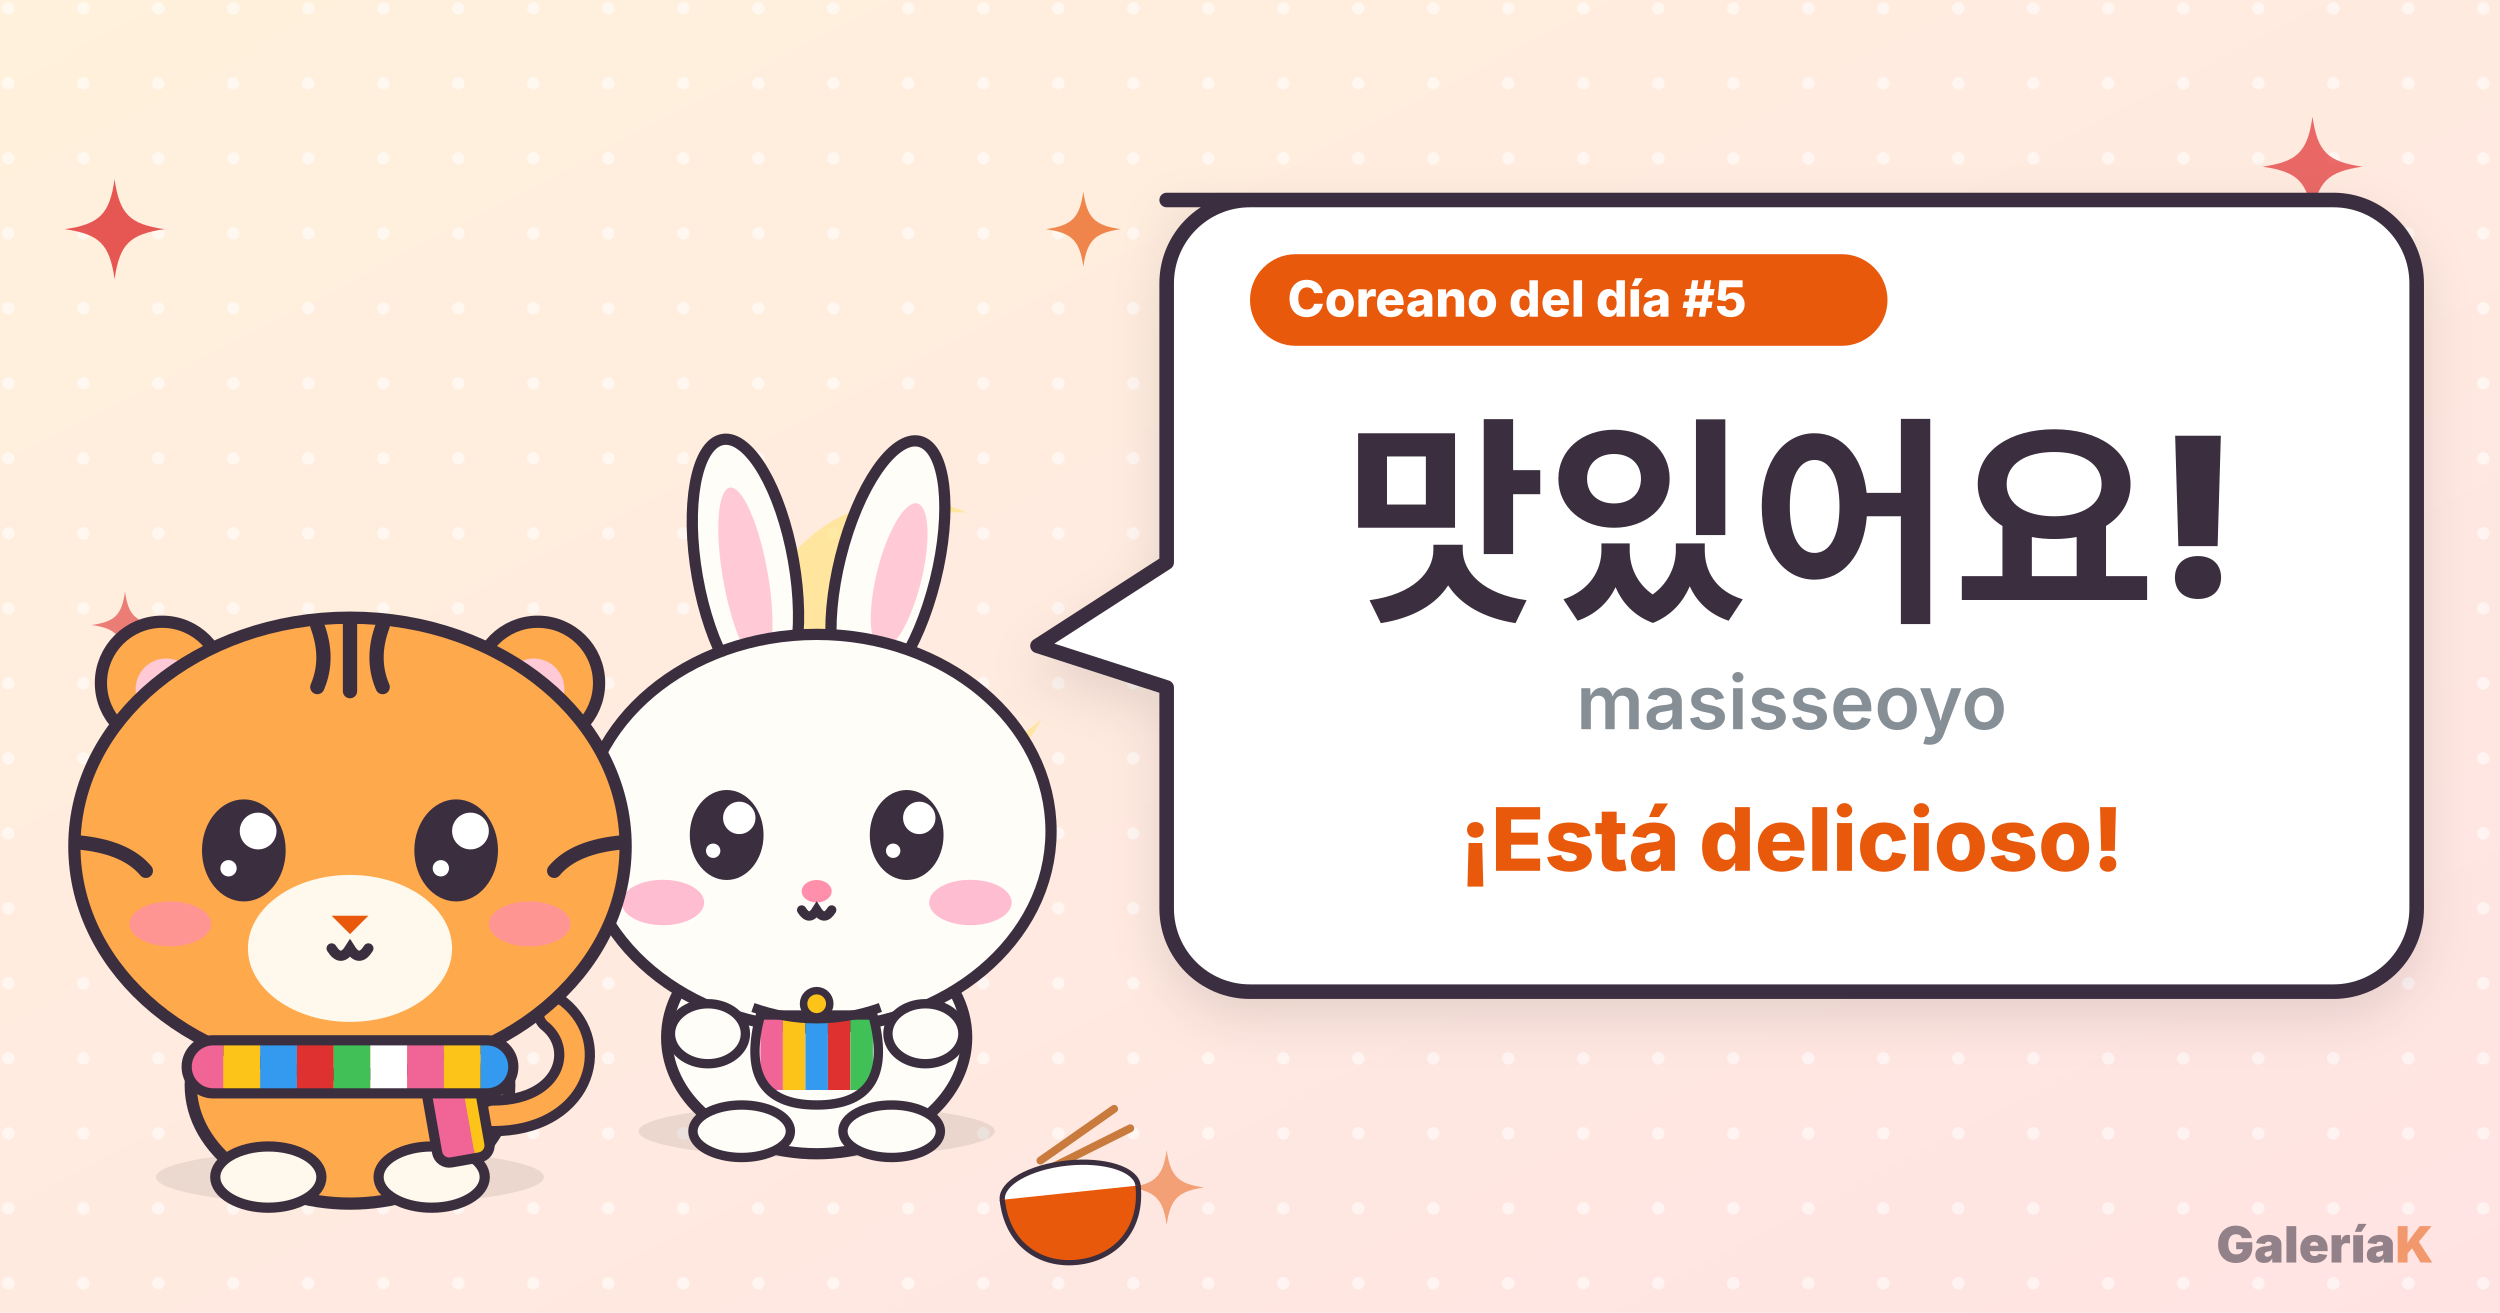
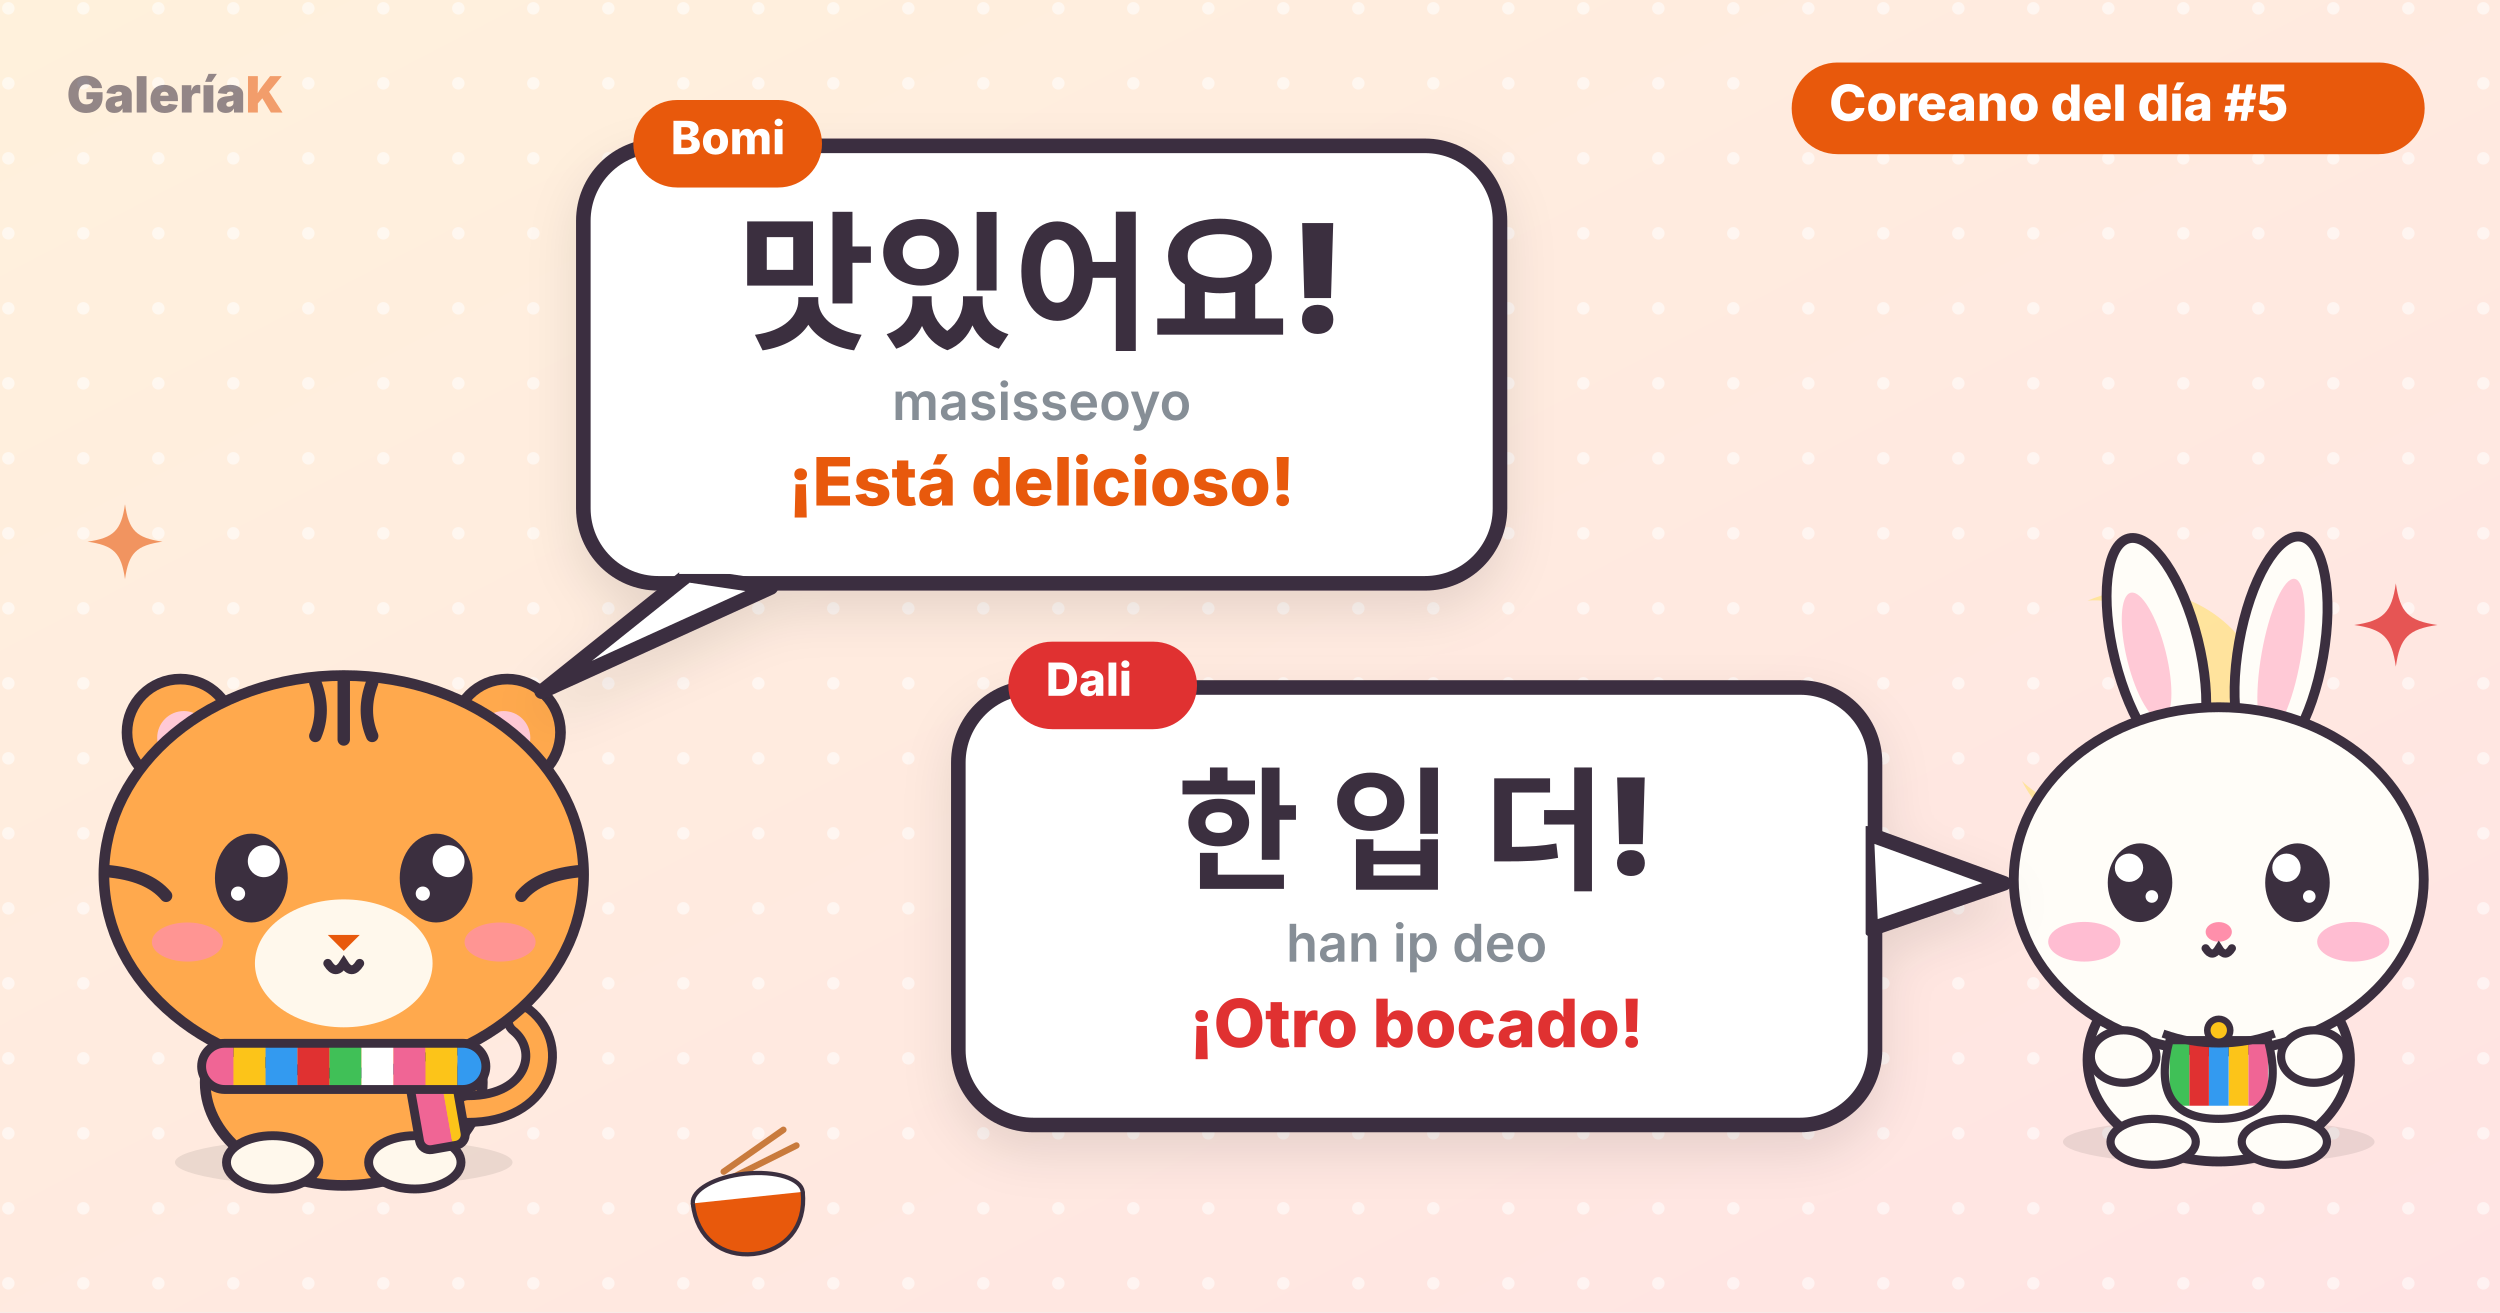
- <svg xmlns="http://www.w3.org/2000/svg" viewBox="0 0 1200 630" width="1200" height="630" role="img" aria-label="Coreano del día #5: 맛있어요! (masisseoyo) — ¡Está delicioso!">
+ <svg xmlns="http://www.w3.org/2000/svg" viewBox="0 0 1200 630" width="1200" height="630" role="img" aria-label="Coreano del día #5: Bomi: 맛있어요! (¡Está delicioso!) / Dali: 한 입 더! (¡Otro bocado!)">
  <defs>
    <linearGradient id="bg" x1="0" y1="0" x2="1" y2="1">
      <stop offset="0" stop-color="#fff1dc" />
      <stop offset="1" stop-color="#ffe3e3" />
    </linearGradient>
    <filter id="sh" x="-20%" y="-20%" width="140%" height="140%">
      <feDropShadow dx="0" dy="10" stdDeviation="12" flood-color="#000" flood-opacity=".10" />
    </filter>
    <pattern id="dots" width="36" height="36" patternUnits="userSpaceOnUse">
      <circle cx="4" cy="4" r="3" fill="#fff" opacity=".55" />
    </pattern>
  </defs>
  <rect width="1200" height="630" fill="url(#bg)" />
  <rect width="1200" height="630" fill="url(#dots)" />
-   <path transform="translate(1110 80) scale(1.2)" d="M0-20C2-6 6-2 20 0 6 2 2 6 0 20-2 6-6 2-20 0-6-2-2-6 0-20z" fill="#e03131" opacity="0.7" />
-   <path transform="translate(560 570) scale(0.9)" d="M0-20C2-6 6-2 20 0 6 2 2 6 0 20-2 6-6 2-20 0-6-2-2-6 0-20z" fill="#e8590c" opacity="0.5" />
-   <path transform="translate(60 300) scale(0.8)" d="M0-20C2-6 6-2 20 0 6 2 2 6 0 20-2 6-6 2-20 0-6-2-2-6 0-20z" fill="#e03131" opacity="0.6" />
-   <path transform="translate(55 110) scale(1.2)" d="M0-20C2-6 6-2 20 0 6 2 2 6 0 20-2 6-6 2-20 0-6-2-2-6 0-20z" fill="#e03131" opacity="0.8" />
-   <path transform="translate(520 110) scale(0.9)" d="M0-20C2-6 6-2 20 0 6 2 2 6 0 20-2 6-6 2-20 0-6-2-2-6 0-20z" fill="#e8590c" opacity="0.7" />
-   <g transform="translate(392 408) scale(.9)">
-     <path d="M120-70a80 80 0 1 1-40-110a64 64 0 1 0 40 110z" fill="#ffe066" opacity=".55" />
-     <ellipse cx="0" cy="150" rx="95" ry="14" fill="#000" opacity=".08" />
-     <ellipse cx="-38" cy="-150" rx="26" ry="70" fill="#fffdf8" stroke="#3b2f3f" stroke-width="6" transform="rotate(-10 -38 -150)" />
-     <ellipse cx="38" cy="-150" rx="26" ry="70" fill="#fffdf8" stroke="#3b2f3f" stroke-width="6" transform="rotate(14 38 -150)" />
-     <ellipse cx="-38" cy="-146" rx="12" ry="48" fill="#ffc9d6" transform="rotate(-10 -38 -146)" />
-     <path d="M30-110c10-30 40-40 50-70" fill="none" stroke="#3b2f3f" stroke-width="0" />
-     <ellipse cx="44" cy="-146" rx="12" ry="40" fill="#ffc9d6" transform="rotate(14 44 -146)" />
-     <ellipse cx="0" cy="100" rx="80" ry="62" fill="#fffdf8" stroke="#3b2f3f" stroke-width="6" />
-     <ellipse cx="-40" cy="150" rx="26" ry="14" fill="#fffdf8" stroke="#3b2f3f" stroke-width="5" />
-     <ellipse cx="40" cy="150" rx="26" ry="14" fill="#fffdf8" stroke="#3b2f3f" stroke-width="5" />
-     <ellipse cx="0" cy="-10" rx="125" ry="105" fill="#fffdf8" stroke="#3b2f3f" stroke-width="6" />
-     <ellipse cx="-48" cy="-8" rx="19.68" ry="24" fill="#3b2f3f" />
-     <circle cx="-41.28" cy="-17.12" r="8.64" fill="#fff" />
-     <circle cx="-55.2" cy="0.4" r="3.84" fill="#fff" />
-     <ellipse cx="48" cy="-8" rx="19.68" ry="24" fill="#3b2f3f" />
-     <circle cx="54.72" cy="-17.12" r="8.64" fill="#fff" />
-     <circle cx="40.8" cy="0.4" r="3.84" fill="#fff" />
-     <ellipse cx="-82" cy="28" rx="22" ry="12.1" fill="#ffa8c5" opacity=".75" />
-     <ellipse cx="82" cy="28" rx="22" ry="12.1" fill="#ffa8c5" opacity=".75" />
-     <ellipse cx="0" cy="22" rx="8" ry="6" fill="#ff8fab" />
-     <path d="M-8 32q4.0 6.4 8 0q4.0 6.4 8 0" fill="none" stroke="#3b2f3f" stroke-width="5" stroke-linecap="round" />
-     <g transform="translate(0 88)">
-       <clipPath id="c2">
-         <path d="M-30 0h60c8 30 0 48-30 48s-38-18-30-48z" />
-       </clipPath>
-       <g clip-path="url(#c2)">
-         <rect x="-30" y="0" width="12" height="40" fill="#f06595" />
-         <rect x="-18" y="0" width="12" height="40" fill="#fcc419" />
-         <rect x="-6" y="0" width="12" height="40" fill="#339af0" />
-         <rect x="6" y="0" width="12" height="40" fill="#e03131" />
-         <rect x="18" y="0" width="12" height="40" fill="#40c057" />
-       </g>
-       <path d="M-30 0h60c8 30 0 48-30 48s-38-18-30-48z" fill="none" stroke="#3b2f3f" stroke-width="5" />
-       <path d="M-34-4q34 12 68 0" stroke="#3b2f3f" stroke-width="5" fill="none" />
-       <circle cx="0" cy="-6" r="7" fill="#fcc419" stroke="#3b2f3f" stroke-width="4" />
-     </g>
-     <ellipse cx="-58" cy="98" rx="20" ry="16" fill="#fffdf8" stroke="#3b2f3f" stroke-width="5" />
-     <ellipse cx="58" cy="98" rx="20" ry="16" fill="#fffdf8" stroke="#3b2f3f" stroke-width="5" />
-   </g>
-   <g transform="translate(168 418) scale(.98)">
+   <path transform="translate(1150 300) scale(1.0)" d="M0-20C2-6 6-2 20 0 6 2 2 6 0 20-2 6-6 2-20 0-6-2-2-6 0-20z" fill="#e03131" opacity="0.8" />
+   <path transform="translate(60 260) scale(0.9)" d="M0-20C2-6 6-2 20 0 6 2 2 6 0 20-2 6-6 2-20 0-6-2-2-6 0-20z" fill="#e8590c" opacity="0.6" />
+   <rect x="860" y="30" width="303.84" height="44" rx="22.0" fill="#e8590c" />
+   <text x="878" y="58" font-family="'Noto Sans KR','Apple SD Gothic Neo','Malgun Gothic',Inter,Arial,sans-serif" font-size="24" font-weight="800" fill="#fff">Coreano del día #5</text>
+   <g transform="translate(165 430) scale(0.8528 0.8528)">
    <ellipse cx="0" cy="150" rx="95" ry="14" fill="#000" opacity=".08" />
    <ellipse cx="0" cy="105" rx="78" ry="58" fill="#ffa94d" stroke="#3b2f3f" stroke-width="6" />
    <ellipse cx="-40" cy="150" rx="26" ry="15" fill="#fff8ec" stroke="#3b2f3f" stroke-width="5" />
    <ellipse cx="40" cy="150" rx="26" ry="15" fill="#fff8ec" stroke="#3b2f3f" stroke-width="5" />
    <path d="M70 120c40 0 50-34 30-50" fill="none" stroke="#3b2f3f" stroke-width="20" stroke-linecap="round" />
    <path d="M70 120c40 0 50-34 30-50" fill="none" stroke="#ffa94d" stroke-width="10" stroke-linecap="round" />
    <circle cx="-92" cy="-92" r="30" fill="#ffa94d" stroke="#3b2f3f" stroke-width="6" />
    <circle cx="92" cy="-92" r="30" fill="#ffa94d" stroke="#3b2f3f" stroke-width="6" />
    <circle cx="-90" cy="-89" r="15" fill="#ffc9d6" />
    <circle cx="90" cy="-89" r="15" fill="#ffc9d6" />
    <ellipse cx="0" cy="-12" rx="135" ry="112" fill="#ffa94d" stroke="#3b2f3f" stroke-width="6" />
    <path d="M-16-120q6 16 0 30M0-122v34M16-120q-6 16 0 30" fill="none" stroke="#3b2f3f" stroke-width="7" stroke-linecap="round" />
    <path d="M-134-14q24 2 34 14M134-14q-24 2-34 14" fill="none" stroke="#3b2f3f" stroke-width="7" stroke-linecap="round" />
    <ellipse cx="0" cy="38" rx="50" ry="36" fill="#fff8ec" />
    <ellipse cx="-52" cy="-10" rx="20.5" ry="25" fill="#3b2f3f" />
    <circle cx="-45.0" cy="-19.5" r="9.0" fill="#fff" />
    <circle cx="-59.5" cy="-1.25" r="4.0" fill="#fff" />
    <ellipse cx="52" cy="-10" rx="20.5" ry="25" fill="#3b2f3f" />
    <circle cx="59.0" cy="-19.5" r="9.0" fill="#fff" />
    <circle cx="44.5" cy="-1.25" r="4.0" fill="#fff" />
    <ellipse cx="-88" cy="26" rx="20" ry="11.0" fill="#ff8fab" opacity=".75" />
    <ellipse cx="88" cy="26" rx="20" ry="11.0" fill="#ff8fab" opacity=".75" />
    <path d="M-9 22h18l-9 9z" fill="#e8590c" />
    <path d="M-9 38q4.5 7.2 9 0q4.5 7.2 9 0" fill="none" stroke="#3b2f3f" stroke-width="5" stroke-linecap="round" />
    <g transform="translate(52 116) rotate(-10)">
      <clipPath id="c1b">
        <rect x="-13.0" y="-26.0" width="26" height="52" rx="6" />
      </clipPath>
      <g clip-path="url(#c1b)">
        <rect x="-13.0" y="-26.0" width="18" height="52" fill="#f06595" />
        <rect x="5.0" y="-26.0" width="18" height="52" fill="#fcc419" />
        <rect x="23.0" y="-26.0" width="18" height="52" fill="#339af0" />
      </g>
      <rect x="-13.0" y="-26.0" width="26" height="52" rx="6" fill="none" stroke="#3b2f3f" stroke-width="5" />
    </g>
    <g transform="translate(0 96)">
      <clipPath id="c1">
        <rect x="-80.0" y="-13.0" width="160" height="26" rx="13" />
      </clipPath>
      <g clip-path="url(#c1)">
        <rect x="-80.0" y="-13.0" width="18" height="26" fill="#f06595" />
        <rect x="-62.0" y="-13.0" width="18" height="26" fill="#fcc419" />
        <rect x="-44.0" y="-13.0" width="18" height="26" fill="#339af0" />
        <rect x="-26.0" y="-13.0" width="18" height="26" fill="#e03131" />
        <rect x="-8.0" y="-13.0" width="18" height="26" fill="#40c057" />
        <rect x="10.0" y="-13.0" width="18" height="26" fill="#fff" />
        <rect x="28.0" y="-13.0" width="18" height="26" fill="#f06595" />
        <rect x="46.0" y="-13.0" width="18" height="26" fill="#fcc419" />
        <rect x="64.0" y="-13.0" width="18" height="26" fill="#339af0" />
        <rect x="82.0" y="-13.0" width="18" height="26" fill="#e03131" />
      </g>
      <rect x="-80.0" y="-13.0" width="160" height="26" rx="13" fill="none" stroke="#3b2f3f" stroke-width="5" />
    </g>
  </g>
-   <g transform="translate(515 585) scale(.42) rotate(-6)">
+   <g transform="translate(1065 430) scale(-0.7872 0.7872)">
+     <path d="M120-70a80 80 0 1 1-40-110a64 64 0 1 0 40 110z" fill="#ffe066" opacity=".55" />
+     <ellipse cx="0" cy="150" rx="95" ry="14" fill="#000" opacity=".08" />
+     <ellipse cx="-38" cy="-150" rx="26" ry="70" fill="#fffdf8" stroke="#3b2f3f" stroke-width="6" transform="rotate(-10 -38 -150)" />
+     <ellipse cx="38" cy="-150" rx="26" ry="70" fill="#fffdf8" stroke="#3b2f3f" stroke-width="6" transform="rotate(14 38 -150)" />
+     <ellipse cx="-38" cy="-146" rx="12" ry="48" fill="#ffc9d6" transform="rotate(-10 -38 -146)" />
+     <path d="M30-110c10-30 40-40 50-70" fill="none" stroke="#3b2f3f" stroke-width="0" />
+     <ellipse cx="44" cy="-146" rx="12" ry="40" fill="#ffc9d6" transform="rotate(14 44 -146)" />
+     <ellipse cx="0" cy="100" rx="80" ry="62" fill="#fffdf8" stroke="#3b2f3f" stroke-width="6" />
+     <ellipse cx="-40" cy="150" rx="26" ry="14" fill="#fffdf8" stroke="#3b2f3f" stroke-width="5" />
+     <ellipse cx="40" cy="150" rx="26" ry="14" fill="#fffdf8" stroke="#3b2f3f" stroke-width="5" />
+     <ellipse cx="0" cy="-10" rx="125" ry="105" fill="#fffdf8" stroke="#3b2f3f" stroke-width="6" />
+     <ellipse cx="-48" cy="-8" rx="19.68" ry="24" fill="#3b2f3f" />
+     <circle cx="-41.28" cy="-17.12" r="8.64" fill="#fff" />
+     <circle cx="-55.2" cy="0.4" r="3.84" fill="#fff" />
+     <ellipse cx="48" cy="-8" rx="19.68" ry="24" fill="#3b2f3f" />
+     <circle cx="54.72" cy="-17.12" r="8.64" fill="#fff" />
+     <circle cx="40.8" cy="0.4" r="3.84" fill="#fff" />
+     <ellipse cx="-82" cy="28" rx="22" ry="12.1" fill="#ffa8c5" opacity=".75" />
+     <ellipse cx="82" cy="28" rx="22" ry="12.1" fill="#ffa8c5" opacity=".75" />
+     <ellipse cx="0" cy="22" rx="8" ry="6" fill="#ff8fab" />
+     <path d="M-8 32q4.0 6.4 8 0q4.0 6.4 8 0" fill="none" stroke="#3b2f3f" stroke-width="5" stroke-linecap="round" />
+     <g transform="translate(0 88)">
+       <clipPath id="c2">
+         <path d="M-30 0h60c8 30 0 48-30 48s-38-18-30-48z" />
+       </clipPath>
+       <g clip-path="url(#c2)">
+         <rect x="-30" y="0" width="12" height="40" fill="#f06595" />
+         <rect x="-18" y="0" width="12" height="40" fill="#fcc419" />
+         <rect x="-6" y="0" width="12" height="40" fill="#339af0" />
+         <rect x="6" y="0" width="12" height="40" fill="#e03131" />
+         <rect x="18" y="0" width="12" height="40" fill="#40c057" />
+       </g>
+       <path d="M-30 0h60c8 30 0 48-30 48s-38-18-30-48z" fill="none" stroke="#3b2f3f" stroke-width="5" />
+       <path d="M-34-4q34 12 68 0" stroke="#3b2f3f" stroke-width="5" fill="none" />
+       <circle cx="0" cy="-6" r="7" fill="#fcc419" stroke="#3b2f3f" stroke-width="4" />
+     </g>
+     <ellipse cx="-58" cy="98" rx="20" ry="16" fill="#fffdf8" stroke="#3b2f3f" stroke-width="5" />
+     <ellipse cx="58" cy="98" rx="20" ry="16" fill="#fffdf8" stroke="#3b2f3f" stroke-width="5" />
+   </g>
+   <g transform="translate(360 585) scale(.34) rotate(-6)">
    <path d="M-30-70l90-50M-20-60l96-36" stroke="#c97b3d" stroke-width="9" stroke-linecap="round" />
    <ellipse cx="0" cy="-30" rx="78" ry="34" fill="#fff" stroke="#3b2f3f" stroke-width="6" />
    <path d="M-78-30c0 50 34 80 78 80s78-30 78-80" fill="#e8590c" stroke="#3b2f3f" stroke-width="6" />
  </g>
  <g filter="url(#sh)">
-     <path d="M560 96h560a40 40 0 0 1 40 40v300a40 40 0 0 1-40 40H600a40 40 0 0 1-40-40V330l-62-20 62-40V136a40 40 0 0 1 40-40z" fill="#fff" stroke="#3b2f3f" stroke-width="7" stroke-linejoin="round" />
+     <path d="M316 70h368a36 36 0 0 1 36 36v138a36 36 0 0 1-36 36H316a36 36 0 0 1-36-36V106a36 36 0 0 1 36-36z" fill="#fff" stroke="#3b2f3f" stroke-width="7" />
+     <path d="M330 276l-70 56 110-50z" fill="#fff" stroke="#3b2f3f" stroke-width="7" stroke-linejoin="round" />
+     <path d="M326 271h70" stroke="#fff" stroke-width="9" />
  </g>
-   <rect x="600" y="122" width="306" height="44" rx="22" fill="#e8590c" />
-   <text x="618" y="152" font-family="'Noto Sans KR','Apple SD Gothic Neo','Malgun Gothic',Inter,Arial,sans-serif" font-size="24" font-weight="800" fill="#fff">Coreano del día #5</text>
-   <text x="860" y="290" text-anchor="middle" font-family="'Noto Sans KR','Apple SD Gothic Neo','Malgun Gothic',Inter,Arial,sans-serif" font-size="106" font-weight="900" fill="#3b2f3f">맛있어요!</text>
-   <text x="860" y="350" text-anchor="middle" font-family="'Noto Sans KR','Apple SD Gothic Neo','Malgun Gothic',Inter,Arial,sans-serif" font-size="36" font-weight="600" fill="#868e96">masisseoyo</text>
-   <text x="860" y="418" text-anchor="middle" font-family="'Noto Sans KR','Apple SD Gothic Neo','Malgun Gothic',Inter,Arial,sans-serif" font-size="42" font-weight="800" fill="#e8590c">¡Está delicioso!</text>
-   <text x="1168" y="606" text-anchor="end" font-family="'Noto Sans KR','Apple SD Gothic Neo','Malgun Gothic',Inter,Arial,sans-serif" font-size="24" font-weight="900" fill="#3b2f3f" opacity=".55">Galería<tspan fill="#e8590c">K</tspan>
+   <rect x="304" y="48" width="90.56" height="42" rx="21.0" fill="#e8590c" />
+   <text x="322" y="74" font-family="'Noto Sans KR','Apple SD Gothic Neo','Malgun Gothic',Inter,Arial,sans-serif" font-size="22" font-weight="800" fill="#fff">Bomi</text>
+   <text x="500.0" y="162" text-anchor="middle" font-family="'Noto Sans KR','Apple SD Gothic Neo','Malgun Gothic',Inter,Arial,sans-serif" font-size="72" font-weight="900" fill="#3b2f3f">맛있어요!</text>
+   <text x="500.0" y="201.6" text-anchor="middle" font-family="'Noto Sans KR','Apple SD Gothic Neo','Malgun Gothic',Inter,Arial,sans-serif" font-size="25" font-weight="600" fill="#868e96">masisseoyo</text>
+   <text x="500.0" y="242.64" text-anchor="middle" font-family="'Noto Sans KR','Apple SD Gothic Neo','Malgun Gothic',Inter,Arial,sans-serif" font-size="32" font-weight="800" fill="#e8590c">¡Está delicioso!</text>
+   <g filter="url(#sh)">
+     <path d="M496 330h368a36 36 0 0 1 36 36v138a36 36 0 0 1-36 36H496a36 36 0 0 1-36-36V366a36 36 0 0 1 36-36z" fill="#fff" stroke="#3b2f3f" stroke-width="7" />
+     <path d="M896 400l66 24-64 22z" fill="#fff" stroke="#3b2f3f" stroke-width="7" stroke-linejoin="round" />
+     <path d="M891 396v54" stroke="#fff" stroke-width="9" />
+   </g>
+   <rect x="484" y="308" width="90.56" height="42" rx="21.0" fill="#e03131" />
+   <text x="502" y="334" font-family="'Noto Sans KR','Apple SD Gothic Neo','Malgun Gothic',Inter,Arial,sans-serif" font-size="22" font-weight="800" fill="#fff">Dali</text>
+   <text x="680.0" y="422" text-anchor="middle" font-family="'Noto Sans KR','Apple SD Gothic Neo','Malgun Gothic',Inter,Arial,sans-serif" font-size="64" font-weight="900" fill="#3b2f3f">한 입 더!</text>
+   <text x="680.0" y="461.6" text-anchor="middle" font-family="'Noto Sans KR','Apple SD Gothic Neo','Malgun Gothic',Inter,Arial,sans-serif" font-size="25" font-weight="600" fill="#868e96">han ip deo</text>
+   <text x="680.0" y="502.64" text-anchor="middle" font-family="'Noto Sans KR','Apple SD Gothic Neo','Malgun Gothic',Inter,Arial,sans-serif" font-size="32" font-weight="800" fill="#e03131">¡Otro bocado!</text>
+   <text x="32" y="54" font-family="'Noto Sans KR','Apple SD Gothic Neo','Malgun Gothic',Inter,Arial,sans-serif" font-size="24" font-weight="900" fill="#3b2f3f" opacity=".55">Galería<tspan fill="#e8590c">K</tspan>
  </text>
</svg>
